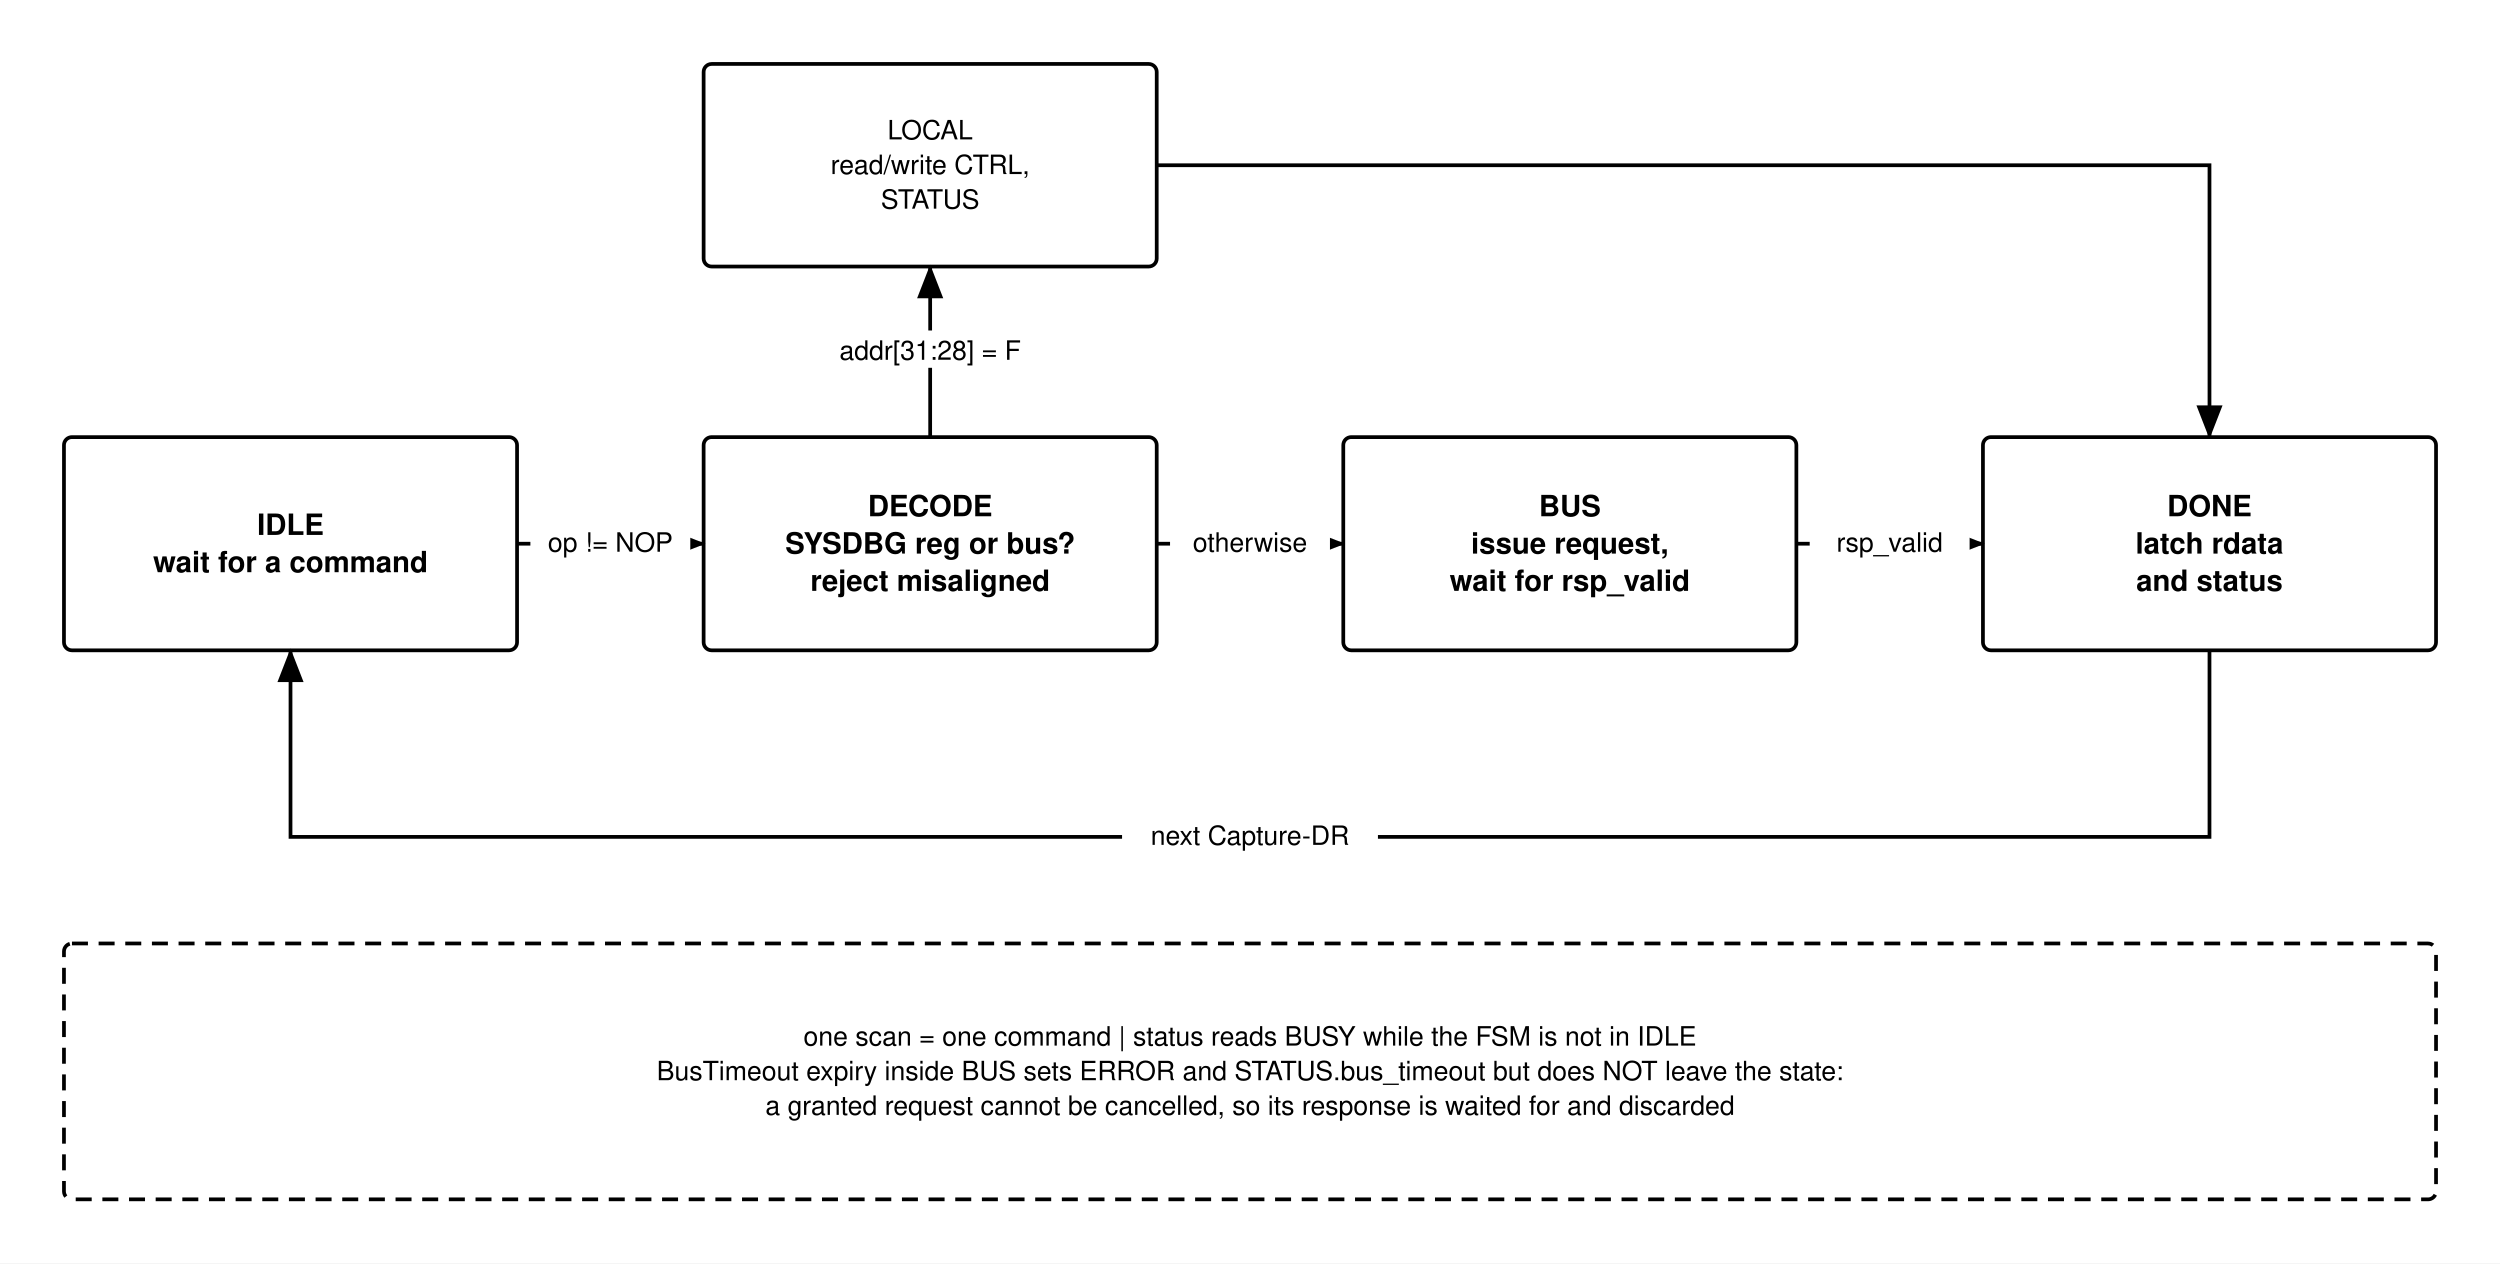
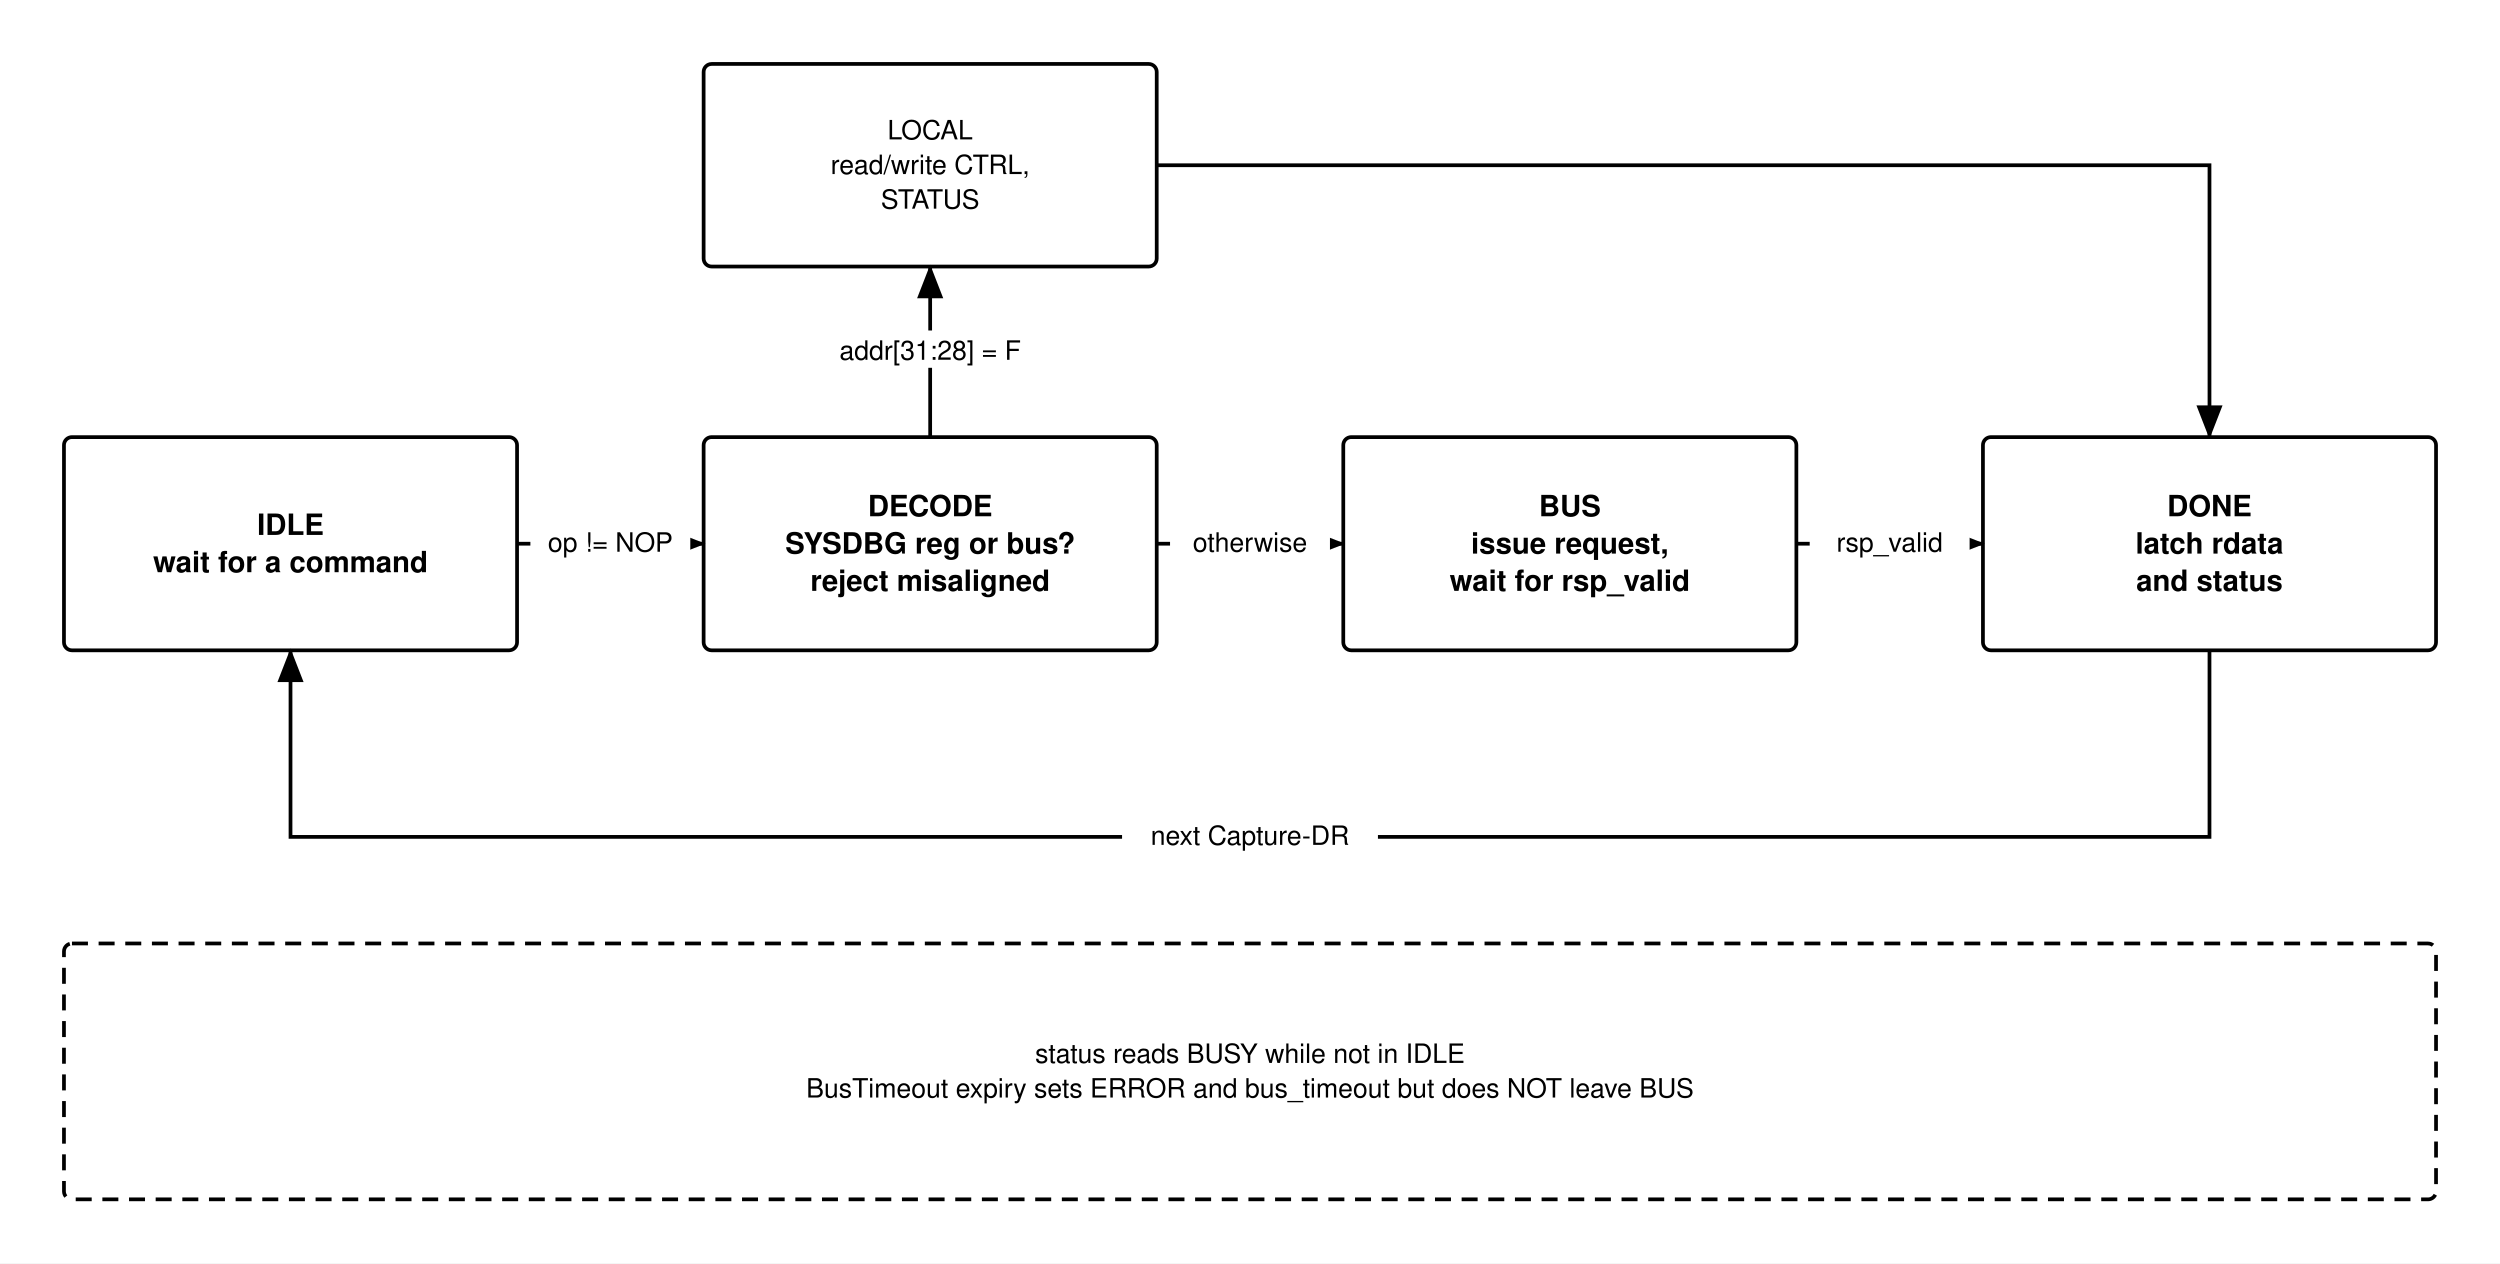
<svg xmlns="http://www.w3.org/2000/svg" width="938" height="474" viewBox="36 16 938 474" font-family="Helvetica,Arial,sans-serif">
  <defs>
    <marker id="ah" markerWidth="9" markerHeight="7" refX="8.5" refY="3.5" orient="auto">
      <polygon points="0 0, 9 3.5, 0 7" fill="#000000" />
    </marker>
    <marker id="ahs" markerWidth="9" markerHeight="7" refX="0.5" refY="3.5" orient="auto">
      <polygon points="9 0, 0 3.5, 9 7" fill="#000000" />
    </marker>
  </defs>
  <rect x="36" y="16" width="938" height="474" fill="#ffffff" />
  <rect x="60" y="180" width="170" height="80" rx="3" fill="#ffffff" stroke="#000000" stroke-width="1.4" />
  <rect x="300" y="180" width="170" height="80" rx="3" fill="#ffffff" stroke="#000000" stroke-width="1.4" />
  <rect x="300" y="40" width="170" height="76" rx="3" fill="#ffffff" stroke="#000000" stroke-width="1.4" />
  <rect x="540" y="180" width="170" height="80" rx="3" fill="#ffffff" stroke="#000000" stroke-width="1.4" />
  <rect x="780" y="180" width="170" height="80" rx="3" fill="#ffffff" stroke="#000000" stroke-width="1.4" />
  <rect x="60" y="370" width="890" height="96" rx="3" fill="none" stroke="#000000" stroke-width="1.4" stroke-dasharray="6 4" />
  <polyline points="230.0,220.0 300.0,220.0" fill="none" stroke="#000000" stroke-width="1.4" marker-end="url(#ah)" />
  <rect x="235.0" y="212.0" width="60.0" height="14" fill="#ffffff" />
  <text x="265.0" y="223.0" font-size="10" fill="#000000" text-anchor="middle">op != NOP</text>
  <polyline points="385.0,180.0 385.0,116.0" fill="none" stroke="#000000" stroke-width="1.4" marker-end="url(#ah)" />
  <rect x="337.0" y="140.0" width="96.0" height="14" fill="#ffffff" />
  <text x="385.0" y="151.0" font-size="10" fill="#000000" text-anchor="middle">addr[31:28] = F</text>
  <polyline points="470.0,220.0 540.0,220.0" fill="none" stroke="#000000" stroke-width="1.4" marker-end="url(#ah)" />
  <rect x="475.0" y="212.0" width="60.0" height="14" fill="#ffffff" />
  <text x="505.0" y="223.0" font-size="10" fill="#000000" text-anchor="middle">otherwise</text>
  <polyline points="470.0,78.0 865.0,78.0 865.0,180.0" fill="none" stroke="#000000" stroke-width="1.4" marker-end="url(#ah)" />
  <polyline points="710.0,220.0 780.0,220.0" fill="none" stroke="#000000" stroke-width="1.4" marker-end="url(#ah)" />
  <rect x="715.0" y="212.0" width="60.0" height="14" fill="#ffffff" />
  <text x="745.0" y="223.0" font-size="10" fill="#000000" text-anchor="middle">rsp_valid</text>
  <polyline points="865.0,260.0 865.0,330.0 145.0,330.0 145.0,260.0" fill="none" stroke="#000000" stroke-width="1.4" marker-end="url(#ah)" />
  <rect x="457.0" y="322.0" width="96.0" height="14" fill="#ffffff" />
  <text x="505.0" y="333.0" font-size="10" fill="#000000" text-anchor="middle">next Capture-DR</text>
  <text x="145.0" y="216.7" font-size="11" text-anchor="middle" fill="#000000" font-weight="bold">IDLE</text>
  <text x="145.0" y="230.7" font-size="11" text-anchor="middle" fill="#000000" font-weight="bold">wait for a command</text>
  <text x="385.0" y="209.7" font-size="11" text-anchor="middle" fill="#000000" font-weight="bold">DECODE</text>
  <text x="385.0" y="223.7" font-size="11" text-anchor="middle" fill="#000000" font-weight="bold">SYSDBG reg or bus?</text>
  <text x="385.0" y="237.7" font-size="11" text-anchor="middle" fill="#000000" font-weight="bold">reject misaligned</text>
  <text x="385.0" y="68.3" font-size="10" text-anchor="middle" fill="#000000">LOCAL</text>
  <text x="385.0" y="81.3" font-size="10" text-anchor="middle" fill="#000000">read/write CTRL,</text>
  <text x="385.0" y="94.3" font-size="10" text-anchor="middle" fill="#000000">STATUS</text>
  <text x="625.0" y="209.7" font-size="11" text-anchor="middle" fill="#000000" font-weight="bold">BUS</text>
  <text x="625.0" y="223.7" font-size="11" text-anchor="middle" fill="#000000" font-weight="bold">issue request,</text>
  <text x="625.0" y="237.7" font-size="11" text-anchor="middle" fill="#000000" font-weight="bold">wait for rsp_valid</text>
  <text x="865.0" y="209.7" font-size="11" text-anchor="middle" fill="#000000" font-weight="bold">DONE</text>
  <text x="865.0" y="223.7" font-size="11" text-anchor="middle" fill="#000000" font-weight="bold">latch rdata</text>
  <text x="865.0" y="237.7" font-size="11" text-anchor="middle" fill="#000000" font-weight="bold">and status</text>
-   <text x="505.0" y="408.3" font-size="10" text-anchor="middle" fill="#000000">one scan = one command   |   status reads BUSY while the FSM is not in IDLE</text>
-   <text x="505.0" y="421.3" font-size="10" text-anchor="middle" fill="#000000">BusTimeout expiry inside BUS sets ERROR and STATUS.bus_timeout but does NOT leave the state:</text>
-   <text x="505.0" y="434.3" font-size="10" text-anchor="middle" fill="#000000">a granted request cannot be cancelled, so its response is waited for and discarded</text>
+   <text x="505.0" y="414.8" font-size="10" text-anchor="middle" fill="#000000">status reads BUSY while not in IDLE</text>
+   <text x="505.0" y="427.8" font-size="10" text-anchor="middle" fill="#000000">BusTimeout expiry sets ERROR and bus_timeout but does NOT leave BUS</text>
</svg>
